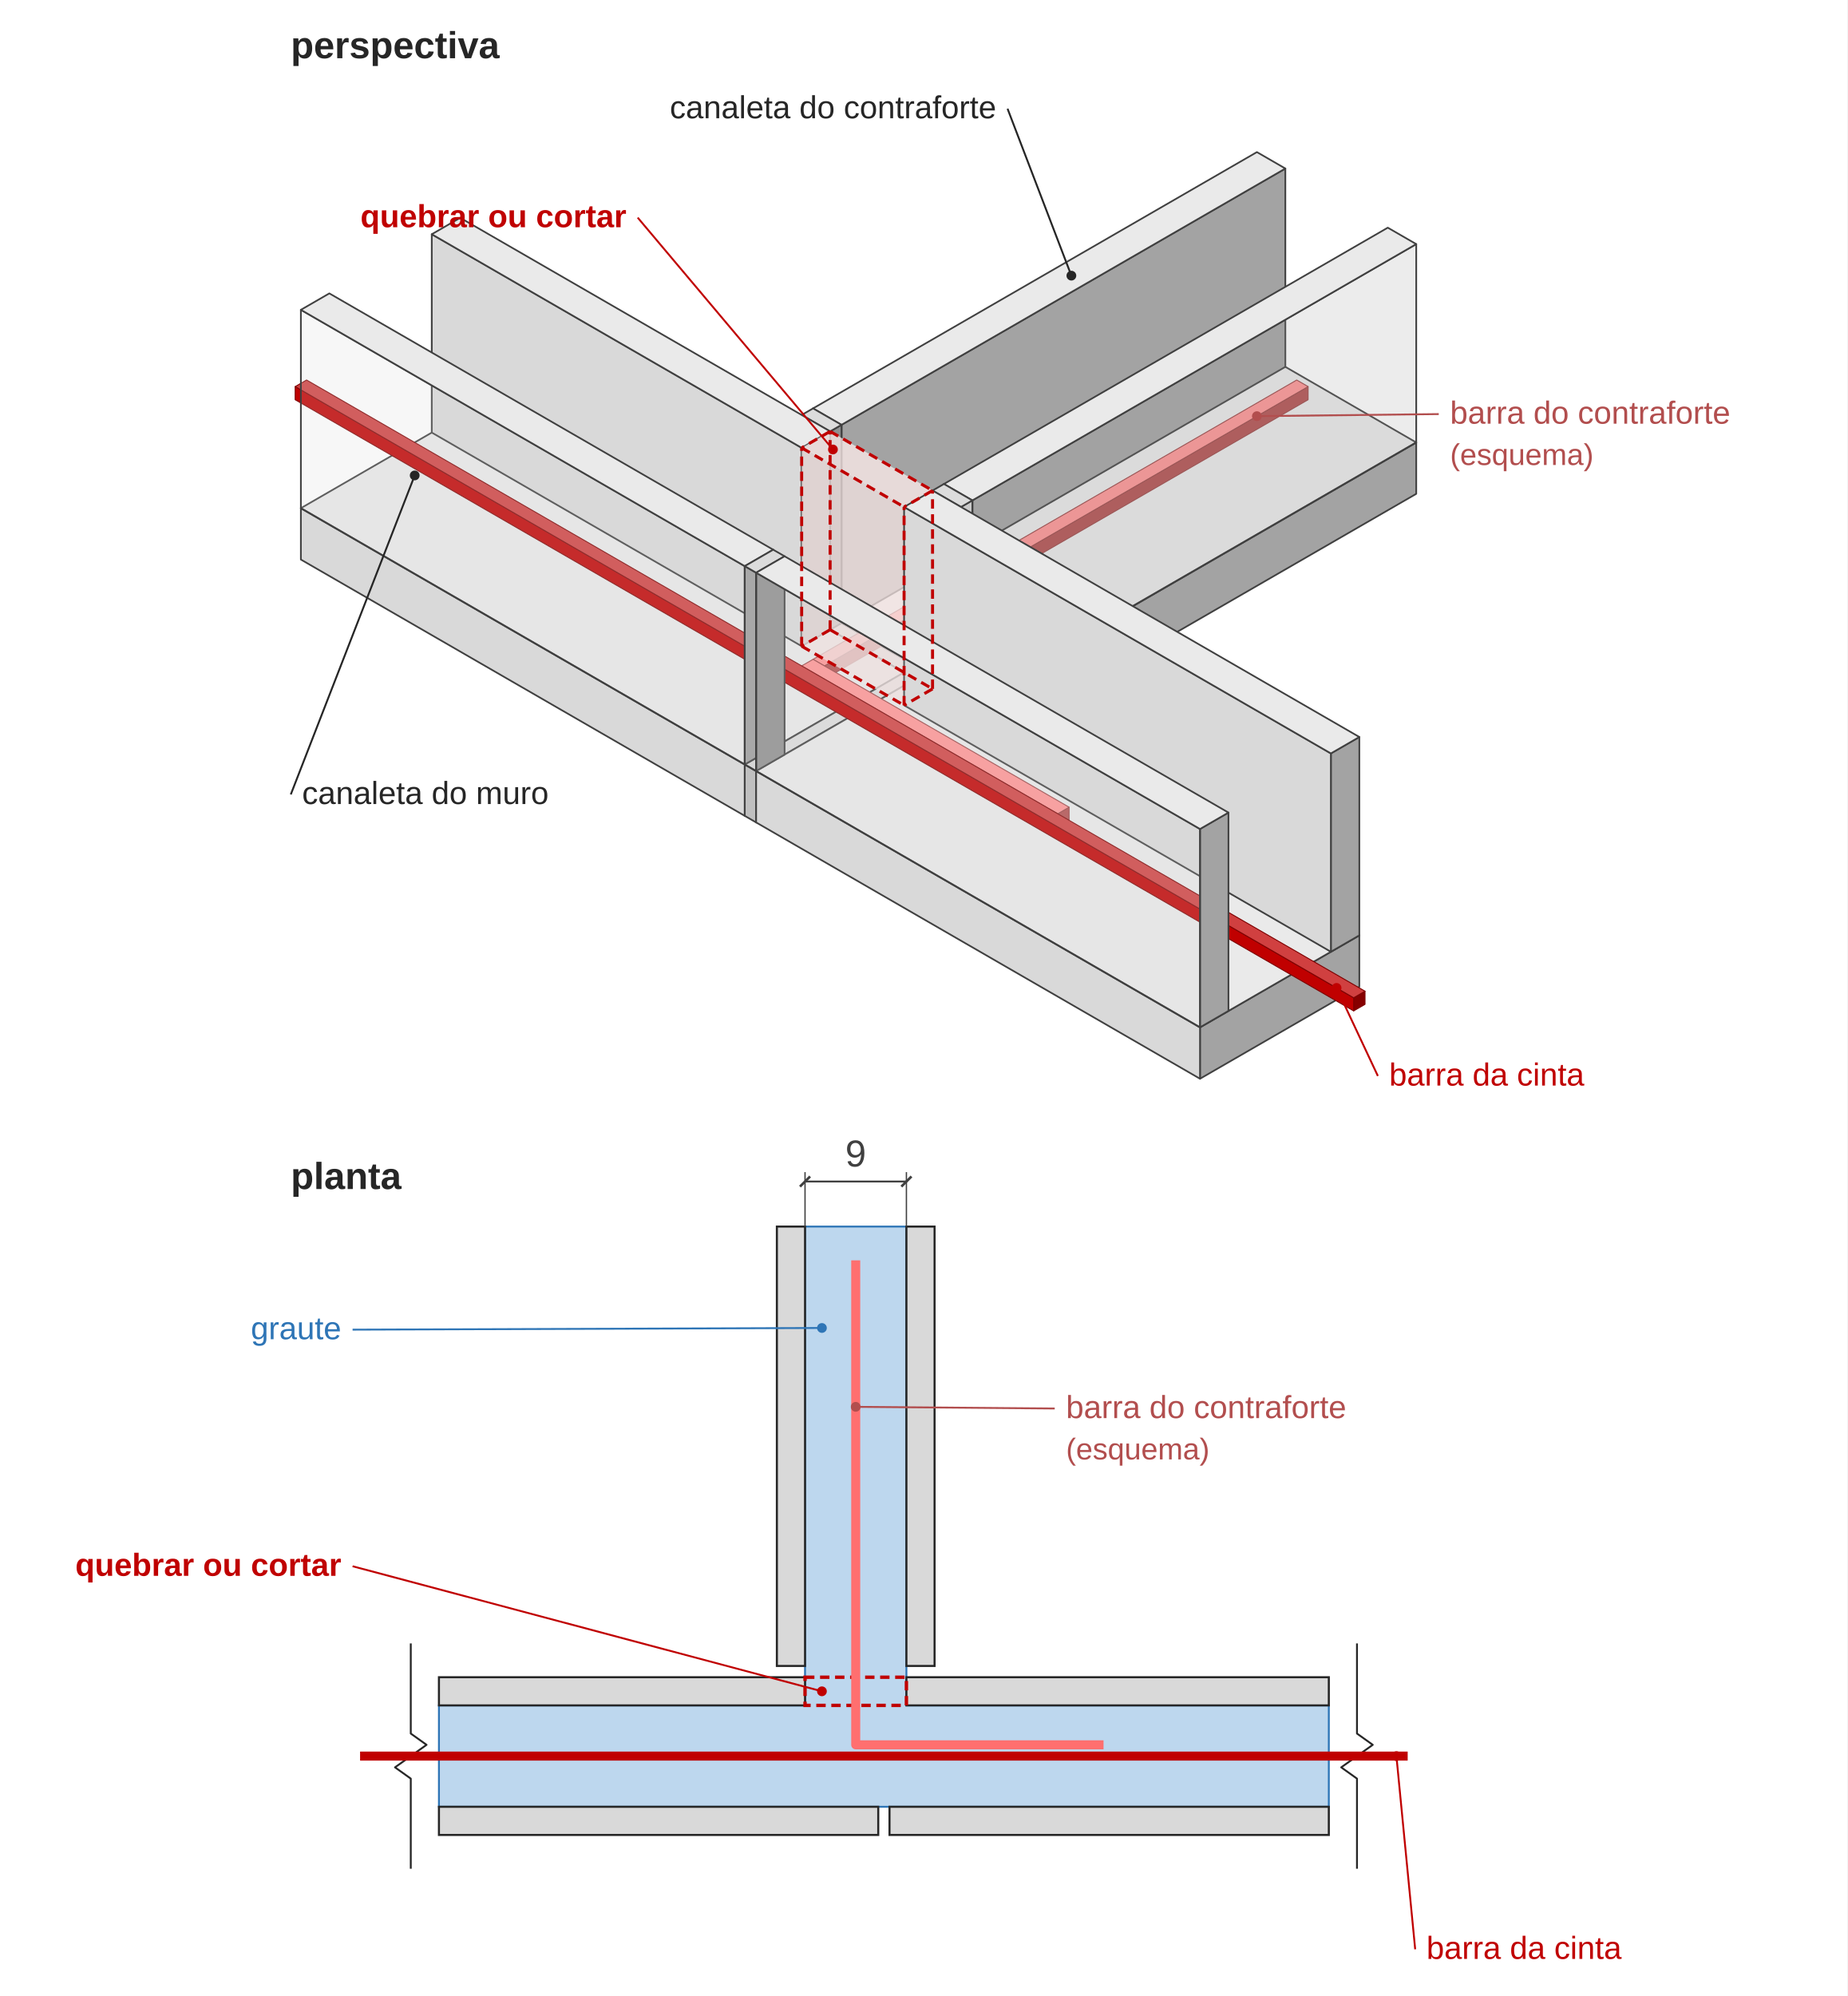
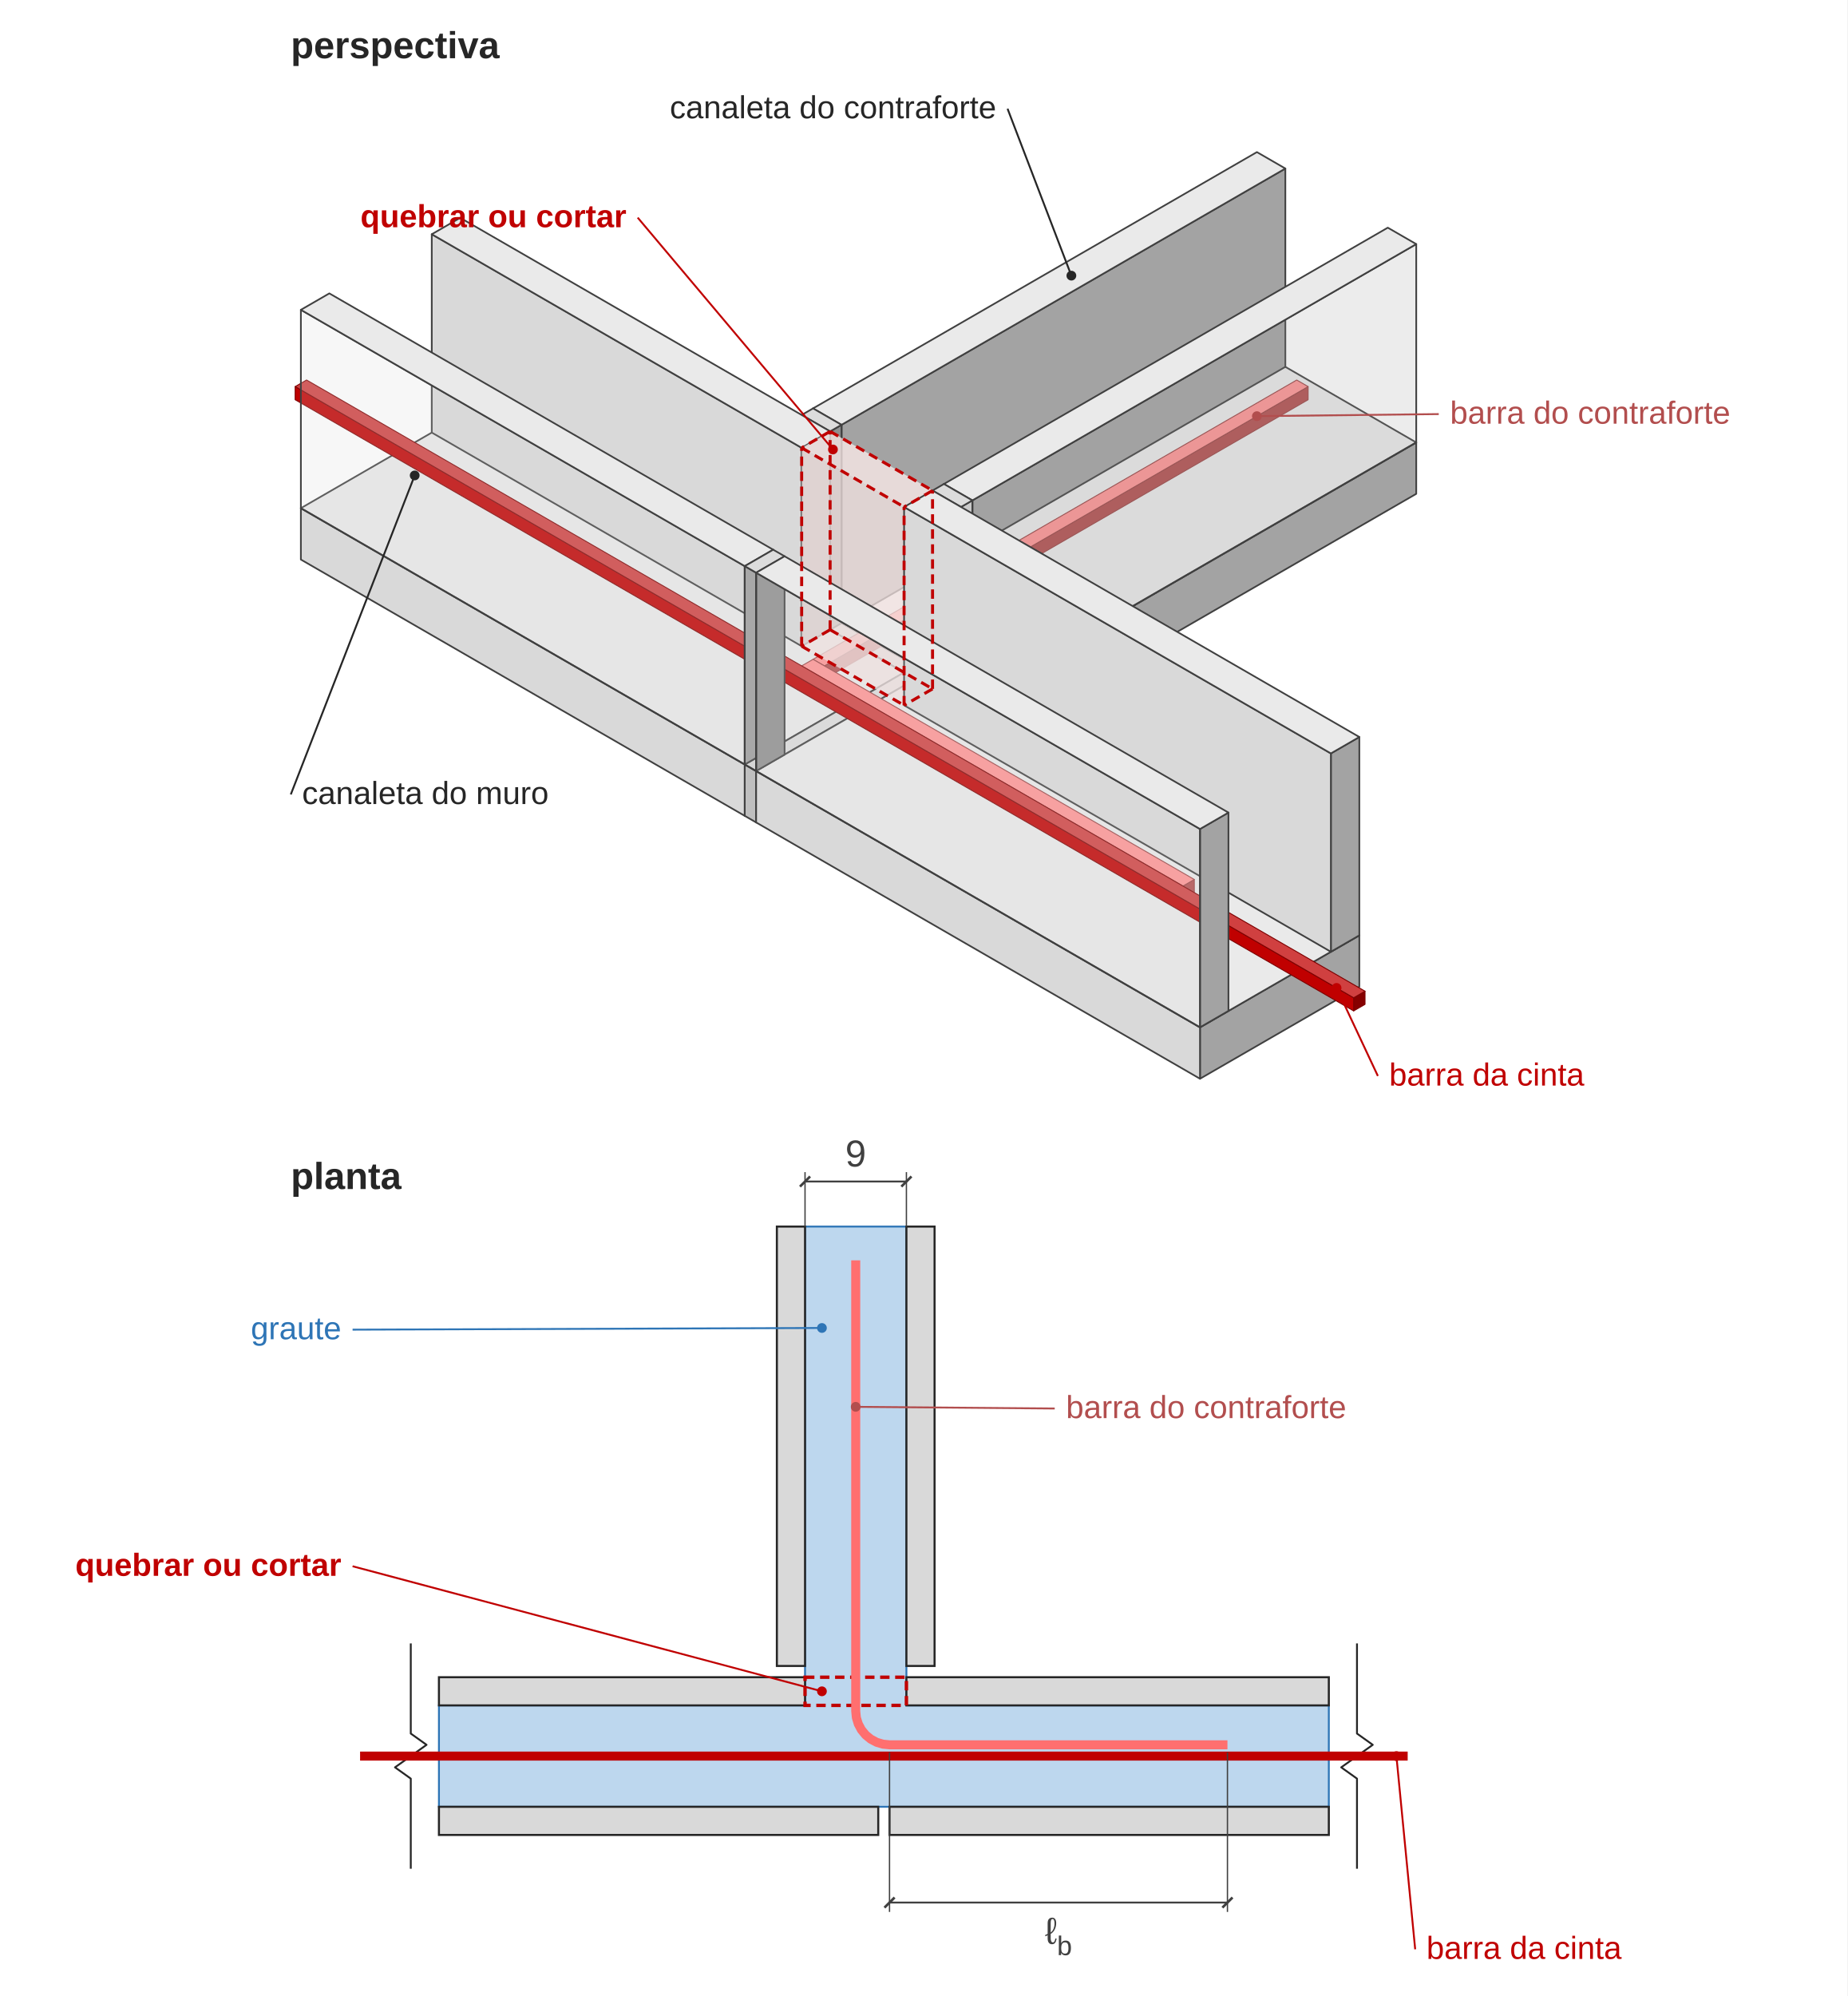
<svg xmlns="http://www.w3.org/2000/svg" data-figura="det01b14" width="984" height="1063" viewBox="-427 -403 984 1063">
  <defs>
    <marker id="det01b14-arr" viewBox="0 0 10 10" refX="10" refY="5" markerWidth="7" markerHeight="7" orient="auto-start-reverse">
      <path d="M0,0 L10,5 L0,10 z" fill="#404040" />
    </marker>
    <marker id="det01b14-arrL" viewBox="0 0 10 10" refX="10" refY="5" markerWidth="7" markerHeight="7" orient="auto-start-reverse">
      <path d="M0,0 L10,5 L0,10 z" fill="#c55a11" />
    </marker>
    <marker id="det01b14-arrA" viewBox="0 0 10 10" refX="10" refY="5" markerWidth="7" markerHeight="7" orient="auto-start-reverse">
      <path d="M0,0 L10,5 L0,10 z" fill="#2e75b6" />
    </marker>
    <marker id="det01b14-arrP" viewBox="0 0 10 10" refX="10" refY="5" markerWidth="7" markerHeight="7" orient="auto-start-reverse">
      <path d="M0,0 L10,5 L0,10 z" fill="#548235" />
    </marker>
    <marker id="det01b14-tick" viewBox="0 0 10 10" refX="5" refY="5" markerWidth="9" markerHeight="9" orient="auto">
      <path d="M2,8 L8,2" stroke="#404040" stroke-width="1.5" />
    </marker>
    <pattern id="det01b14-soilh" patternUnits="userSpaceOnUse" width="12" height="12" patternTransform="rotate(45)">
      <rect width="12" height="12" fill="#e8d8b9" />
      <line x1="0" y1="0" x2="0" y2="12" stroke="#8d6e3f" stroke-width="1" opacity="0.45" />
    </pattern>
    <pattern id="det01b14-conc" patternUnits="userSpaceOnUse" width="14" height="14">
      <rect width="14" height="14" fill="#ececec" />
      <circle cx="3" cy="4" r="1" fill="#9a9a9a" />
      <circle cx="10" cy="9" r="0.8" fill="#9a9a9a" />
      <circle cx="6" cy="12" r="0.6" fill="#9a9a9a" />
    </pattern>
    <pattern id="det01b14-brita" patternUnits="userSpaceOnUse" width="16" height="16">
      <rect width="16" height="16" fill="#f2f2f2" />
      <circle cx="4" cy="4" r="3" fill="none" stroke="#a6a6a6" stroke-width="1" />
      <circle cx="12" cy="11" r="3.4" fill="none" stroke="#a6a6a6" stroke-width="1" />
      <circle cx="3" cy="13" r="1.8" fill="none" stroke="#a6a6a6" stroke-width="1" />
    </pattern>
  </defs>
  <rect data-fundo="" x="-427" y="-403" width="984" height="1063" fill="#ffffff" />
  <g id="det01b14-conteudo">
    <polygon points="327.36,-140.00 90.93,-3.50 90.93,-30.87 327.36,-167.37" fill="#a3a3a3" stroke="#404040" stroke-width="0.9" stroke-linejoin="round" />
    <polygon points="6.06,-52.50 90.93,-3.50 90.93,-30.87 6.06,-79.87" fill="#d9d9d9" stroke="#404040" stroke-width="0.9" stroke-linejoin="round" />
    <polygon points="242.49,-216.37 327.36,-167.37 90.93,-30.87 6.06,-79.87" fill="#eaeaea" stroke="#404040" stroke-width="0.9" stroke-linejoin="round" />
    <polygon points="257.64,-207.62 21.22,-71.12 21.22,-176.75 257.64,-313.25" fill="#a3a3a3" stroke="#404040" stroke-width="0.9" stroke-linejoin="round" />
    <polygon points="6.06,-79.87 21.22,-71.12 21.22,-176.75 6.06,-185.50" fill="#d9d9d9" stroke="#404040" stroke-width="0.9" stroke-linejoin="round" />
    <polygon points="242.49,-322.00 257.64,-313.25 21.22,-176.75 6.06,-185.50" fill="#eaeaea" stroke="#404040" stroke-width="0.9" stroke-linejoin="round" />
    <polygon points="90.93,-3.50 84.87,0.00 84.87,-27.37 90.93,-30.87" fill="#8f8f8f" stroke="#404040" stroke-width="0.9" stroke-linejoin="round" />
    <polygon points="0.00,-49.00 84.87,0.00 84.87,-27.37 0.00,-76.37" fill="#bfbfbf" stroke="#404040" stroke-width="0.9" stroke-linejoin="round" />
    <polygon points="6.06,-79.87 90.93,-30.87 84.87,-27.37 0.00,-76.37" fill="#dcdcdc" stroke="#404040" stroke-width="0.9" stroke-linejoin="round" />
    <polygon points="54.56,-17.50 -30.31,31.50 -30.31,4.13 54.56,-44.87" fill="#a3a3a3" stroke="#404040" stroke-width="0.9" stroke-linejoin="round" />
    <polygon points="-266.74,-105.00 -30.31,31.50 -30.31,4.13 -266.74,-132.37" fill="#d9d9d9" stroke="#404040" stroke-width="0.9" stroke-linejoin="round" />
    <polygon points="-181.87,-181.37 54.56,-44.87 -30.31,4.13 -266.74,-132.37" fill="#eaeaea" stroke="#404040" stroke-width="0.9" stroke-linejoin="round" />
    <polygon points="269.77,-190.12 12.12,-41.37 12.12,-48.37 269.77,-197.12" fill="#b24e4e" stroke="#994343" stroke-width="0.5" stroke-linejoin="round" />
    <polygon points="6.06,-44.87 12.12,-41.37 12.12,-48.37 6.06,-51.87" fill="#ff6f6f" stroke="#994343" stroke-width="0.5" stroke-linejoin="round" />
    <polygon points="263.70,-200.62 269.77,-197.12 12.12,-48.37 6.06,-51.87" fill="#ff9393" stroke="#994343" stroke-width="0.5" stroke-linejoin="round" />
    <polygon points="327.36,-167.37 90.93,-30.87 90.93,-136.50 327.36,-273.00" fill="#a3a3a3" stroke="#404040" stroke-width="0.9" stroke-linejoin="round" fill-opacity="0.2" />
    <polygon points="75.78,-39.62 90.93,-30.87 90.93,-136.50 75.78,-145.25" fill="#d9d9d9" stroke="#404040" stroke-width="0.9" stroke-linejoin="round" />
    <polygon points="312.20,-281.75 327.36,-273.00 90.93,-136.50 75.78,-145.25" fill="#eaeaea" stroke="#404040" stroke-width="0.9" stroke-linejoin="round" />
    <polygon points="21.22,-71.12 15.16,-67.62 15.16,-173.25 21.22,-176.75" fill="#8f8f8f" stroke="#404040" stroke-width="0.9" stroke-linejoin="round" />
    <polygon points="0.00,-76.37 15.16,-67.62 15.16,-173.25 0.00,-182.00" fill="#bfbfbf" stroke="#404040" stroke-width="0.9" stroke-linejoin="round" />
    <polygon points="6.06,-185.50 21.22,-176.75 15.16,-173.25 0.00,-182.00" fill="#dcdcdc" stroke="#404040" stroke-width="0.9" stroke-linejoin="round" />
    <polygon points="15.16,-67.62 0.00,-58.87 0.00,-164.50 15.16,-173.25" fill="#a3a3a3" stroke="#404040" stroke-width="0.9" stroke-linejoin="round" />
    <polygon points="-197.02,-172.62 0.00,-58.87 0.00,-164.50 -197.02,-278.25" fill="#d9d9d9" stroke="#404040" stroke-width="0.9" stroke-linejoin="round" />
    <polygon points="-181.87,-287.00 15.16,-173.25 0.00,-164.50 -197.02,-278.25" fill="#eaeaea" stroke="#404040" stroke-width="0.9" stroke-linejoin="round" />
    <polygon points="60.62,-14.00 -24.25,35.00 -24.25,7.63 60.62,-41.37" fill="#8f8f8f" stroke="#404040" stroke-width="0.9" stroke-linejoin="round" />
    <polygon points="-30.31,31.50 -24.25,35.00 -24.25,7.63 -30.31,4.13" fill="#bfbfbf" stroke="#404040" stroke-width="0.9" stroke-linejoin="round" />
    <polygon points="54.56,-44.87 60.62,-41.37 -24.25,7.63 -30.31,4.13" fill="#dcdcdc" stroke="#404040" stroke-width="0.9" stroke-linejoin="round" />
    <polygon points="90.93,-30.87 84.87,-27.37 84.87,-133.00 90.93,-136.50" fill="#8f8f8f" stroke="#404040" stroke-width="0.9" stroke-linejoin="round" fill-opacity="0.2" />
    <polygon points="69.72,-36.12 84.87,-27.37 84.87,-133.00 69.72,-141.75" fill="#bfbfbf" stroke="#404040" stroke-width="0.9" stroke-linejoin="round" />
    <polygon points="75.78,-145.25 90.93,-136.50 84.87,-133.00 69.72,-141.75" fill="#dcdcdc" stroke="#404040" stroke-width="0.9" stroke-linejoin="round" />
    <polygon points="297.05,122.50 212.18,171.50 212.18,144.13 297.05,95.13" fill="#a3a3a3" stroke="#404040" stroke-width="0.9" stroke-linejoin="round" />
    <polygon points="-24.25,35.00 212.18,171.50 212.18,144.13 -24.25,7.63" fill="#d9d9d9" stroke="#404040" stroke-width="0.9" stroke-linejoin="round" />
    <polygon points="60.62,-41.37 297.05,95.13 212.18,144.13 -24.25,7.63" fill="#eaeaea" stroke="#404040" stroke-width="0.9" stroke-linejoin="round" />
    <polygon points="69.72,-36.12 54.56,-27.37 54.56,-133.00 69.72,-141.75" fill="#e4d4d3" stroke="none" stroke-width="0" stroke-linejoin="round" fill-opacity="0.75" />
    <polygon points="0.00,-58.87 54.56,-27.37 54.56,-133.00 0.00,-164.50" fill="#f3e3e1" stroke="none" stroke-width="0" stroke-linejoin="round" fill-opacity="0.75" />
    <polygon points="15.16,-173.25 69.72,-141.75 54.56,-133.00 0.00,-164.50" fill="#fdecea" stroke="none" stroke-width="0" stroke-linejoin="round" fill-opacity="0.75" />
-     <polygon points="142.46,33.88 136.40,37.38 136.40,30.38 142.46,26.88" fill="#b24e4e" stroke="#994343" stroke-width="0.5" stroke-linejoin="round" />
-     <polygon points="0.00,-41.37 136.40,37.38 136.40,30.38 0.00,-48.37" fill="#ff6f6f" stroke="#994343" stroke-width="0.5" stroke-linejoin="round" />
-     <polygon points="6.06,-51.87 142.46,26.88 136.40,30.38 0.00,-48.37" fill="#ff9393" stroke="#994343" stroke-width="0.5" stroke-linejoin="round" />
+     <polygon points="209.15,72.38 203.08,75.88 203.08,68.88 209.15,65.38" fill="#b24e4e" stroke="#994343" stroke-width="0.5" stroke-linejoin="round" />
+     <polygon points="0.00,-41.37 203.08,75.88 203.08,68.88 0.00,-48.37" fill="#ff6f6f" stroke="#994343" stroke-width="0.5" stroke-linejoin="round" />
+     <polygon points="6.06,-51.87 209.15,65.38 203.08,68.88 0.00,-48.37" fill="#ff9393" stroke="#994343" stroke-width="0.5" stroke-linejoin="round" />
    <polygon points="300.08,131.88 294.02,135.38 294.02,128.38 300.08,124.88" fill="#860000" stroke="#7d0000" stroke-width="0.5" stroke-linejoin="round" />
    <polygon points="-269.77,-190.12 294.02,135.38 294.02,128.38 -269.77,-197.12" fill="#c00000" stroke="#7d0000" stroke-width="0.5" stroke-linejoin="round" />
    <polygon points="-263.70,-200.62 300.08,124.88 294.02,128.38 -269.77,-197.12" fill="#d04040" stroke="#7d0000" stroke-width="0.5" stroke-linejoin="round" />
    <polygon points="-15.16,-4.62 -30.31,4.13 -30.31,-101.50 -15.16,-110.25" fill="#a3a3a3" stroke="#404040" stroke-width="0.9" stroke-linejoin="round" />
    <polygon points="-266.74,-132.37 -30.31,4.13 -30.31,-101.50 -266.74,-238.00" fill="#d9d9d9" stroke="#404040" stroke-width="0.9" stroke-linejoin="round" fill-opacity="0.2" />
    <polygon points="-251.58,-246.75 -15.16,-110.25 -30.31,-101.50 -266.74,-238.00" fill="#eaeaea" stroke="#404040" stroke-width="0.9" stroke-linejoin="round" />
    <polygon points="-9.09,-1.12 -24.25,7.63 -24.25,-98.00 -9.09,-106.75" fill="#8f8f8f" stroke="#404040" stroke-width="0.9" stroke-linejoin="round" />
    <polygon points="-30.31,4.13 -24.25,7.63 -24.25,-98.00 -30.31,-101.50" fill="#bfbfbf" stroke="#404040" stroke-width="0.9" stroke-linejoin="round" fill-opacity="0.2" />
    <polygon points="-15.16,-110.25 -9.09,-106.75 -24.25,-98.00 -30.31,-101.50" fill="#dcdcdc" stroke="#404040" stroke-width="0.9" stroke-linejoin="round" />
    <polygon points="297.05,95.13 281.89,103.88 281.89,-1.75 297.05,-10.50" fill="#a3a3a3" stroke="#404040" stroke-width="0.9" stroke-linejoin="round" />
    <polygon points="54.56,-27.37 281.89,103.88 281.89,-1.75 54.56,-133.00" fill="#d9d9d9" stroke="#404040" stroke-width="0.9" stroke-linejoin="round" />
    <polygon points="69.72,-141.75 297.05,-10.50 281.89,-1.75 54.56,-133.00" fill="#eaeaea" stroke="#404040" stroke-width="0.9" stroke-linejoin="round" />
    <polygon points="227.33,135.38 212.18,144.13 212.18,38.50 227.33,29.75" fill="#a3a3a3" stroke="#404040" stroke-width="0.9" stroke-linejoin="round" />
    <polygon points="-24.25,7.63 212.18,144.13 212.18,38.50 -24.25,-98.00" fill="#d9d9d9" stroke="#404040" stroke-width="0.9" stroke-linejoin="round" fill-opacity="0.2" />
    <polygon points="-9.09,-106.75 227.33,29.75 212.18,38.50 -24.25,-98.00" fill="#eaeaea" stroke="#404040" stroke-width="0.9" stroke-linejoin="round" />
    <line x1="15.16" y1="-67.62" x2="15.16" y2="-173.25" stroke="#c00000" stroke-width="1.6" stroke-dasharray="5 3" />
    <line x1="15.16" y1="-67.62" x2="0.00" y2="-58.87" stroke="#c00000" stroke-width="1.6" stroke-dasharray="5 3" />
    <line x1="15.16" y1="-67.62" x2="69.72" y2="-36.12" stroke="#c00000" stroke-width="1.6" stroke-dasharray="5 3" />
    <line x1="15.16" y1="-173.25" x2="0.00" y2="-164.50" stroke="#c00000" stroke-width="1.6" stroke-dasharray="5 3" />
    <line x1="15.16" y1="-173.25" x2="69.72" y2="-141.75" stroke="#c00000" stroke-width="1.6" stroke-dasharray="5 3" />
    <line x1="0.00" y1="-58.87" x2="0.00" y2="-164.50" stroke="#c00000" stroke-width="1.6" stroke-dasharray="5 3" />
    <line x1="0.00" y1="-58.87" x2="54.56" y2="-27.37" stroke="#c00000" stroke-width="1.6" stroke-dasharray="5 3" />
    <line x1="0.00" y1="-164.50" x2="54.56" y2="-133.00" stroke="#c00000" stroke-width="1.6" stroke-dasharray="5 3" />
    <line x1="69.72" y1="-36.12" x2="69.72" y2="-141.75" stroke="#c00000" stroke-width="1.6" stroke-dasharray="5 3" />
    <line x1="69.72" y1="-36.12" x2="54.56" y2="-27.37" stroke="#c00000" stroke-width="1.6" stroke-dasharray="5 3" />
    <line x1="69.72" y1="-141.75" x2="54.56" y2="-133.00" stroke="#c00000" stroke-width="1.6" stroke-dasharray="5 3" />
    <line x1="54.56" y1="-27.37" x2="54.56" y2="-133.00" stroke="#c00000" stroke-width="1.6" stroke-dasharray="5 3" />
    <line x1="-87.33" y1="-287.10" x2="16.67" y2="-163.62" stroke="#c00000" stroke-width="1" />
    <circle cx="16.67" cy="-163.62" r="2.60" fill="#c00000" stroke="none" stroke-width="1" />
    <text x="-93.33" y="-282.00" font-size="17" text-anchor="end" fill="#c00000" font-weight="bold" style="font-family:Arial,'DejaVu Sans',sans-serif;">quebrar ou cortar</text>
    <line x1="109.67" y1="-345.10" x2="143.67" y2="-256.20" stroke="#262626" stroke-width="1" />
    <circle cx="143.67" cy="-256.20" r="2.60" fill="#262626" stroke="none" stroke-width="1" />
    <text x="103.67" y="-340.00" font-size="17" text-anchor="end" fill="#262626" font-weight="normal" style="font-family:Arial,'DejaVu Sans',sans-serif;">canaleta do contraforte</text>
    <line x1="-272.11" y1="20.10" x2="-206.11" y2="-149.80" stroke="#262626" stroke-width="1" />
    <circle cx="-206.11" cy="-149.80" r="2.60" fill="#262626" stroke="none" stroke-width="1" />
    <text x="-266.11" y="25.20" font-size="17" text-anchor="start" fill="#262626" font-weight="normal" style="font-family:Arial,'DejaVu Sans',sans-serif;">canaleta do muro</text>
    <line x1="306.92" y1="170.03" x2="284.92" y2="123.13" stroke="#c00000" stroke-width="1" />
    <circle cx="284.92" cy="123.13" r="2.60" fill="#c00000" stroke="none" stroke-width="1" />
    <text x="312.92" y="175.13" font-size="17" text-anchor="start" fill="#c00000" font-weight="normal" style="font-family:Arial,'DejaVu Sans',sans-serif;">barra da cinta</text>
    <line x1="339.36" y1="-182.47" x2="242.49" y2="-181.37" stroke="#b24e4e" stroke-width="1" />
    <circle cx="242.49" cy="-181.37" r="2.60" fill="#b24e4e" stroke="none" stroke-width="1" />
    <text x="345.36" y="-177.37" font-size="17" text-anchor="start" fill="#b24e4e" font-weight="normal" style="font-family:Arial,'DejaVu Sans',sans-serif;">barra do contraforte</text>
-     <text x="345.36" y="-155.37" font-size="16" text-anchor="start" fill="#b24e4e" font-weight="normal" style="font-family:Arial,'DejaVu Sans',sans-serif;">(esquema)</text>
    <text x="-272.11" y="-372.00" font-size="20" text-anchor="start" fill="#262626" font-weight="bold" style="font-family:Arial,'DejaVu Sans',sans-serif;">perspectiva</text>
    <polygon points="-193.20,505.23 1.80,505.23 1.80,250.23 55.80,250.23 55.80,505.23 280.80,505.23 280.80,559.23 -193.20,559.23" fill="#bdd7ee" stroke="#2e75b6" stroke-width="1.0" />
    <rect x="-193.20" y="490.23" width="195.00" height="15.00" fill="#d9d9d9" stroke="#262626" stroke-width="1.1" />
    <rect x="-193.20" y="559.23" width="234.00" height="15.00" fill="#d9d9d9" stroke="#262626" stroke-width="1.1" />
    <rect x="55.80" y="490.23" width="225.00" height="15.00" fill="#d9d9d9" stroke="#262626" stroke-width="1.1" />
    <rect x="46.80" y="559.23" width="234.00" height="15.00" fill="#d9d9d9" stroke="#262626" stroke-width="1.1" />
    <rect x="-13.20" y="250.23" width="15.00" height="234.00" fill="#d9d9d9" stroke="#262626" stroke-width="1.1" />
    <rect x="55.80" y="250.23" width="15.00" height="234.00" fill="#d9d9d9" stroke="#262626" stroke-width="1.1" />
    <rect x="1.80" y="490.23" width="54.00" height="15.00" fill="none" stroke="#c00000" stroke-width="1.8" stroke-dasharray="5 3" />
    <line x1="1.80" y1="250.23" x2="1.80" y2="221.23" stroke="#404040" stroke-width="0.7" />
    <line x1="55.80" y1="250.23" x2="55.80" y2="221.23" stroke="#404040" stroke-width="0.7" />
    <line x1="1.80" y1="226.23" x2="55.80" y2="226.23" stroke="#404040" stroke-width="1" marker-start="url(#det01b14-tick)" marker-end="url(#det01b14-tick)" />
    <text x="28.80" y="218.23" font-size="20" text-anchor="middle" fill="#404040" font-weight="normal" style="font-family:Arial,'DejaVu Sans',sans-serif;">9</text>
    <polyline points="-208.20,472.23 -208.20,520.23 -199.80,526.23 -216.60,538.23 -208.20,544.23 -208.20,592.23" fill="none" stroke="#262626" stroke-width="1.0" stroke-linejoin="round" />
    <polyline points="295.80,472.23 295.80,520.23 304.20,526.23 287.40,538.23 295.80,544.23 295.80,592.23" fill="none" stroke="#262626" stroke-width="1.0" stroke-linejoin="round" />
    <line x1="-235.20" y1="532.23" x2="322.80" y2="532.23" stroke="#c00000" stroke-width="4.8" />
-     <polyline points="28.80,268.23 28.80,526.23 160.80,526.23" fill="none" stroke="#ff6f6f" stroke-width="4.8" stroke-linejoin="round" />
+     <polyline points="28.80,268.23 28.80,508.23 29.14,511.74 30.17,515.12 31.83,518.23 34.07,520.96 36.80,523.20 39.91,524.86 43.28,525.88 46.80,526.23 226.80,526.23" fill="none" stroke="#ff6f6f" stroke-width="4.8" stroke-linejoin="round" />
+     <line x1="46.80" y1="530.23" x2="46.80" y2="615.23" stroke="#404040" stroke-width="0.7" />
+     <line x1="226.80" y1="530.23" x2="226.80" y2="615.23" stroke="#404040" stroke-width="0.7" />
+     <line x1="46.80" y1="610.23" x2="226.80" y2="610.23" stroke="#404040" stroke-width="1" marker-start="url(#det01b14-tick)" marker-end="url(#det01b14-tick)" />
+     <text x="136.80" y="632.23" font-size="20" text-anchor="middle" fill="#404040" font-weight="normal" style="font-family:Arial,'DejaVu Sans',sans-serif;">ℓ<tspan dy="6.0" font-size="14.4">b</tspan>
+     </text>
    <line x1="-239.20" y1="431.13" x2="10.80" y2="497.73" stroke="#c00000" stroke-width="1" />
    <circle cx="10.80" cy="497.73" r="2.60" fill="#c00000" stroke="none" stroke-width="1" />
    <text x="-245.20" y="436.23" font-size="17" text-anchor="end" fill="#c00000" font-weight="bold" style="font-family:Arial,'DejaVu Sans',sans-serif;">quebrar ou cortar</text>
    <line x1="-239.20" y1="305.13" x2="10.80" y2="304.23" stroke="#2e75b6" stroke-width="1" />
    <circle cx="10.80" cy="304.23" r="2.60" fill="#2e75b6" stroke="none" stroke-width="1" />
    <text x="-245.20" y="310.23" font-size="17" text-anchor="end" fill="#2e75b6" font-weight="normal" style="font-family:Arial,'DejaVu Sans',sans-serif;">graute</text>
    <line x1="134.80" y1="347.13" x2="28.80" y2="346.23" stroke="#b24e4e" stroke-width="1" />
    <circle cx="28.80" cy="346.23" r="2.60" fill="#b24e4e" stroke="none" stroke-width="1" />
    <text x="140.80" y="352.23" font-size="17" text-anchor="start" fill="#b24e4e" font-weight="normal" style="font-family:Arial,'DejaVu Sans',sans-serif;">barra do contraforte</text>
-     <text x="140.80" y="374.23" font-size="16" text-anchor="start" fill="#b24e4e" font-weight="normal" style="font-family:Arial,'DejaVu Sans',sans-serif;">(esquema)</text>
    <line x1="326.80" y1="635.13" x2="316.80" y2="532.23" stroke="#c00000" stroke-width="1" />
    <circle cx="316.80" cy="532.23" r="2.60" fill="#c00000" stroke="none" stroke-width="1" />
    <text x="332.80" y="640.23" font-size="17" text-anchor="start" fill="#c00000" font-weight="normal" style="font-family:Arial,'DejaVu Sans',sans-serif;">barra da cinta</text>
    <text x="-272.11" y="230.23" font-size="20" text-anchor="start" fill="#262626" font-weight="bold" style="font-family:Arial,'DejaVu Sans',sans-serif;">planta</text>
  </g>
</svg>
